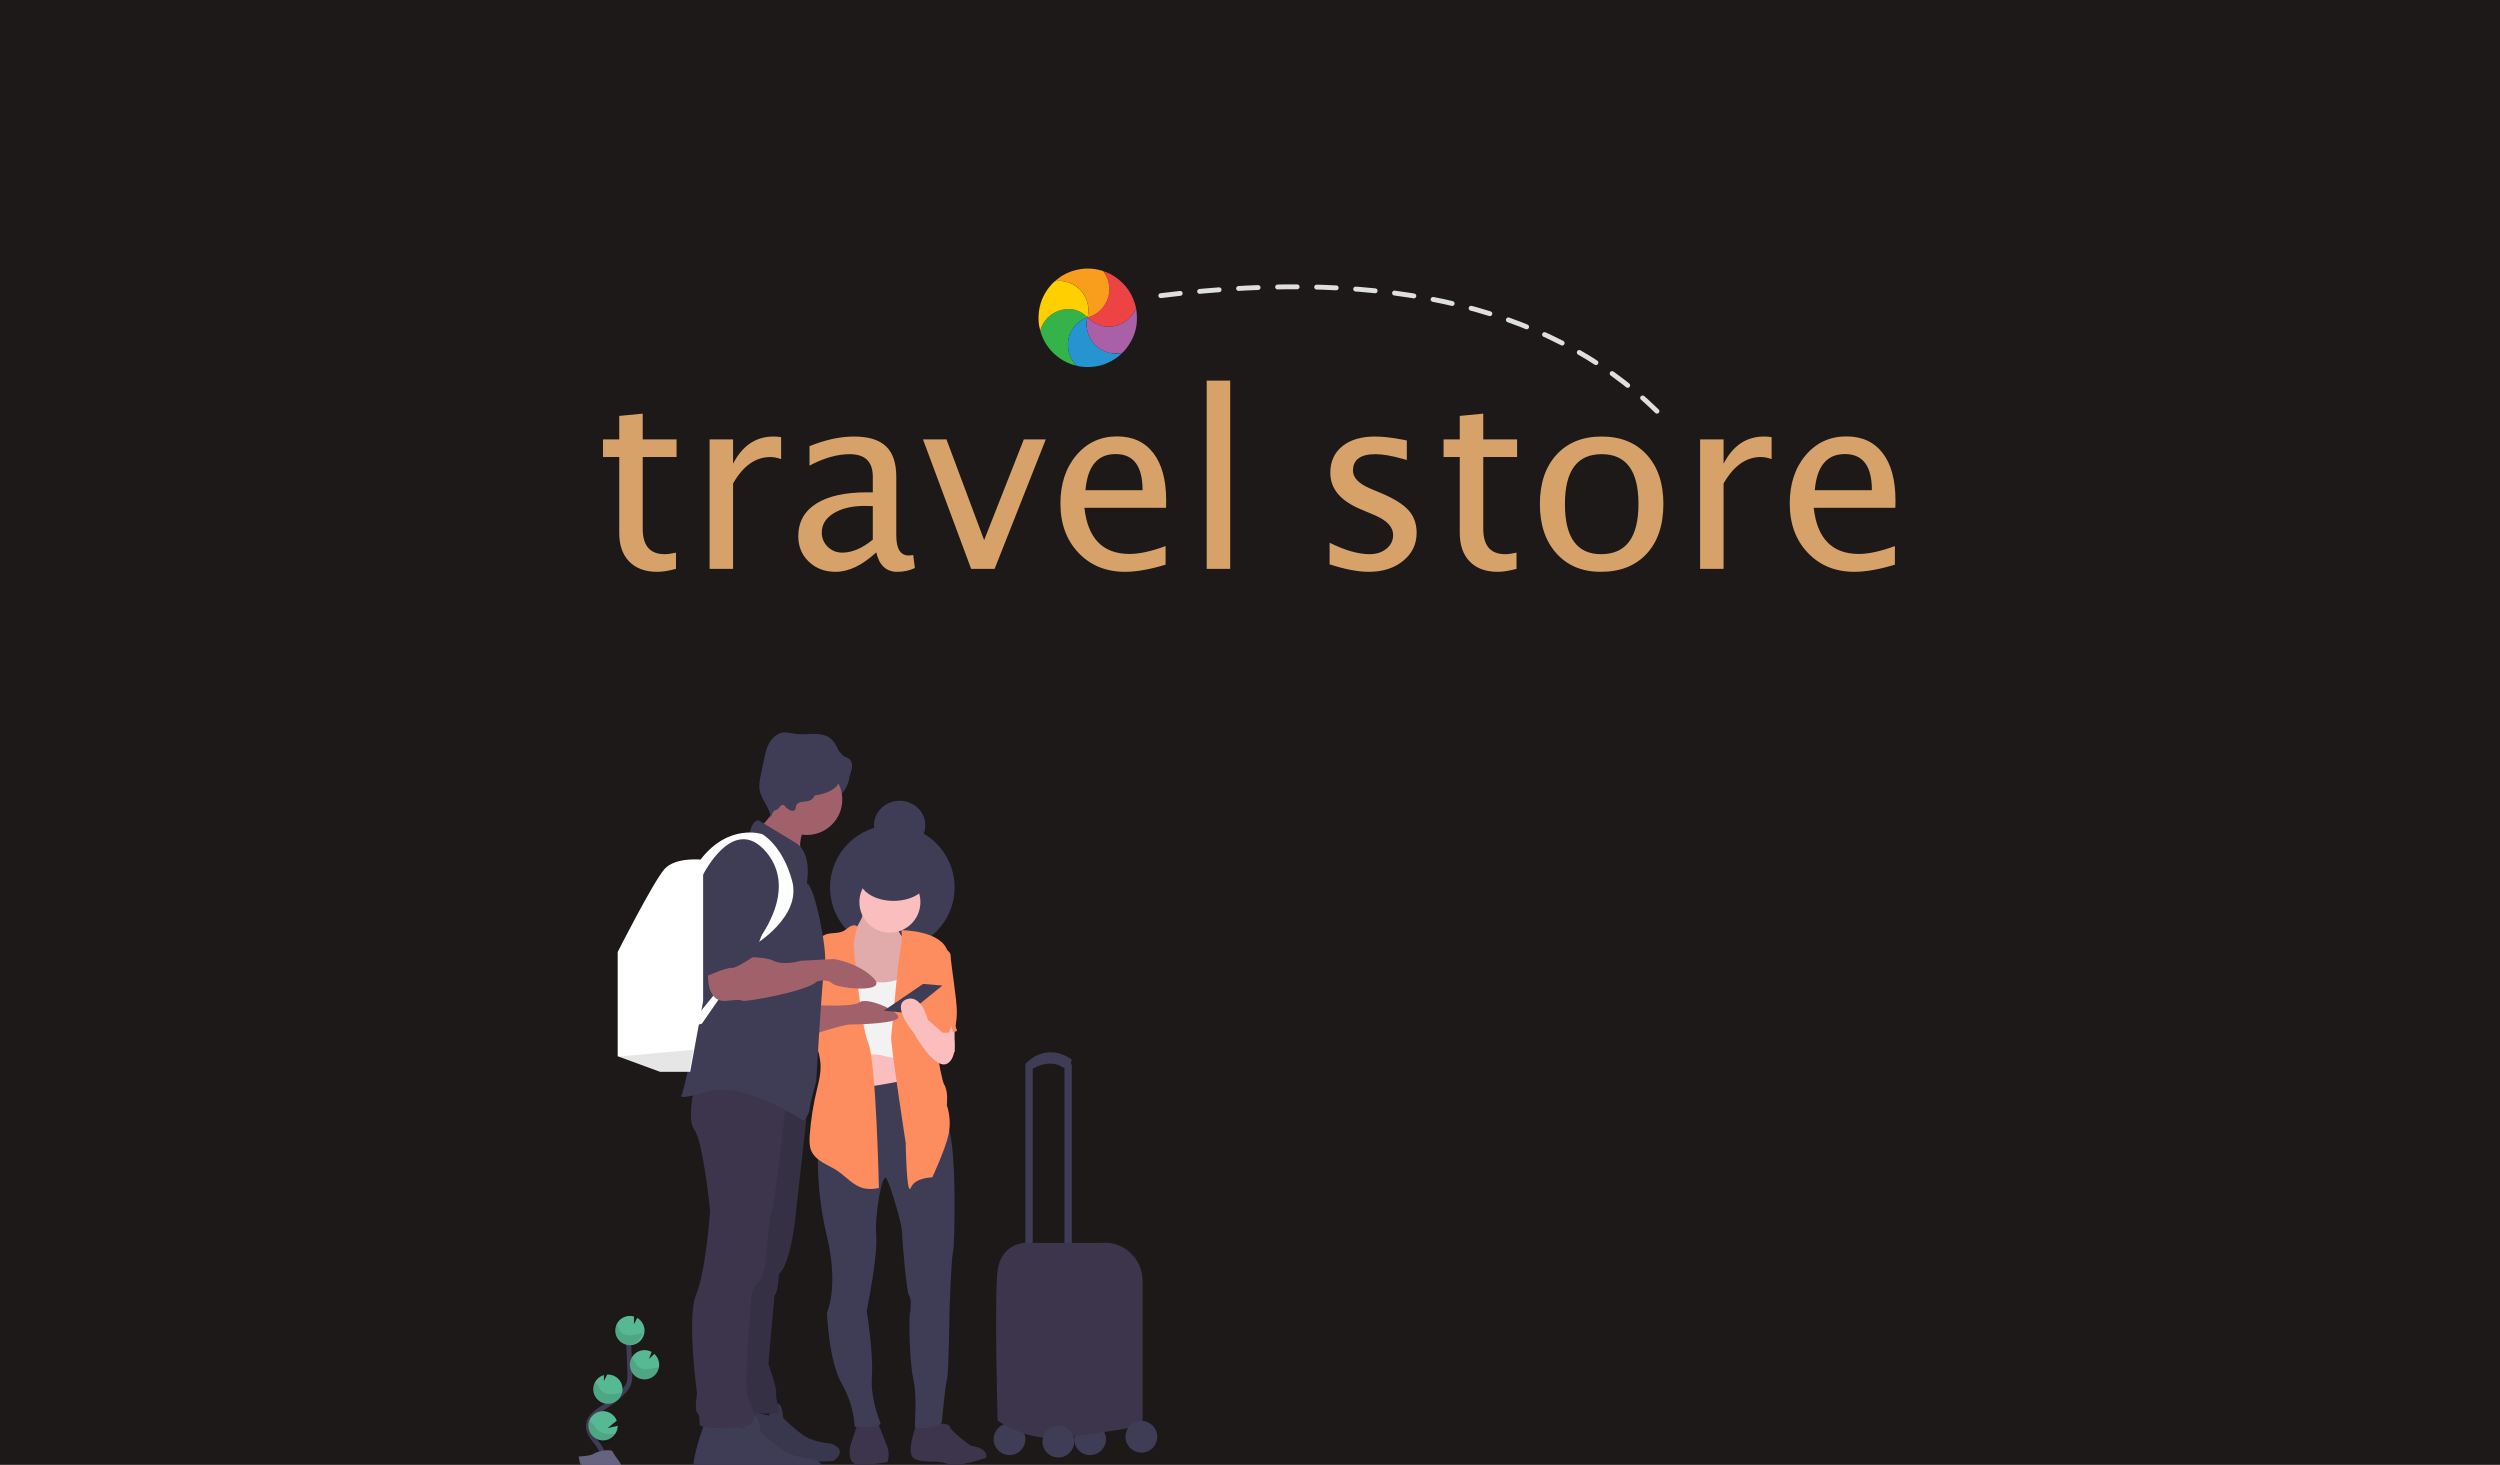
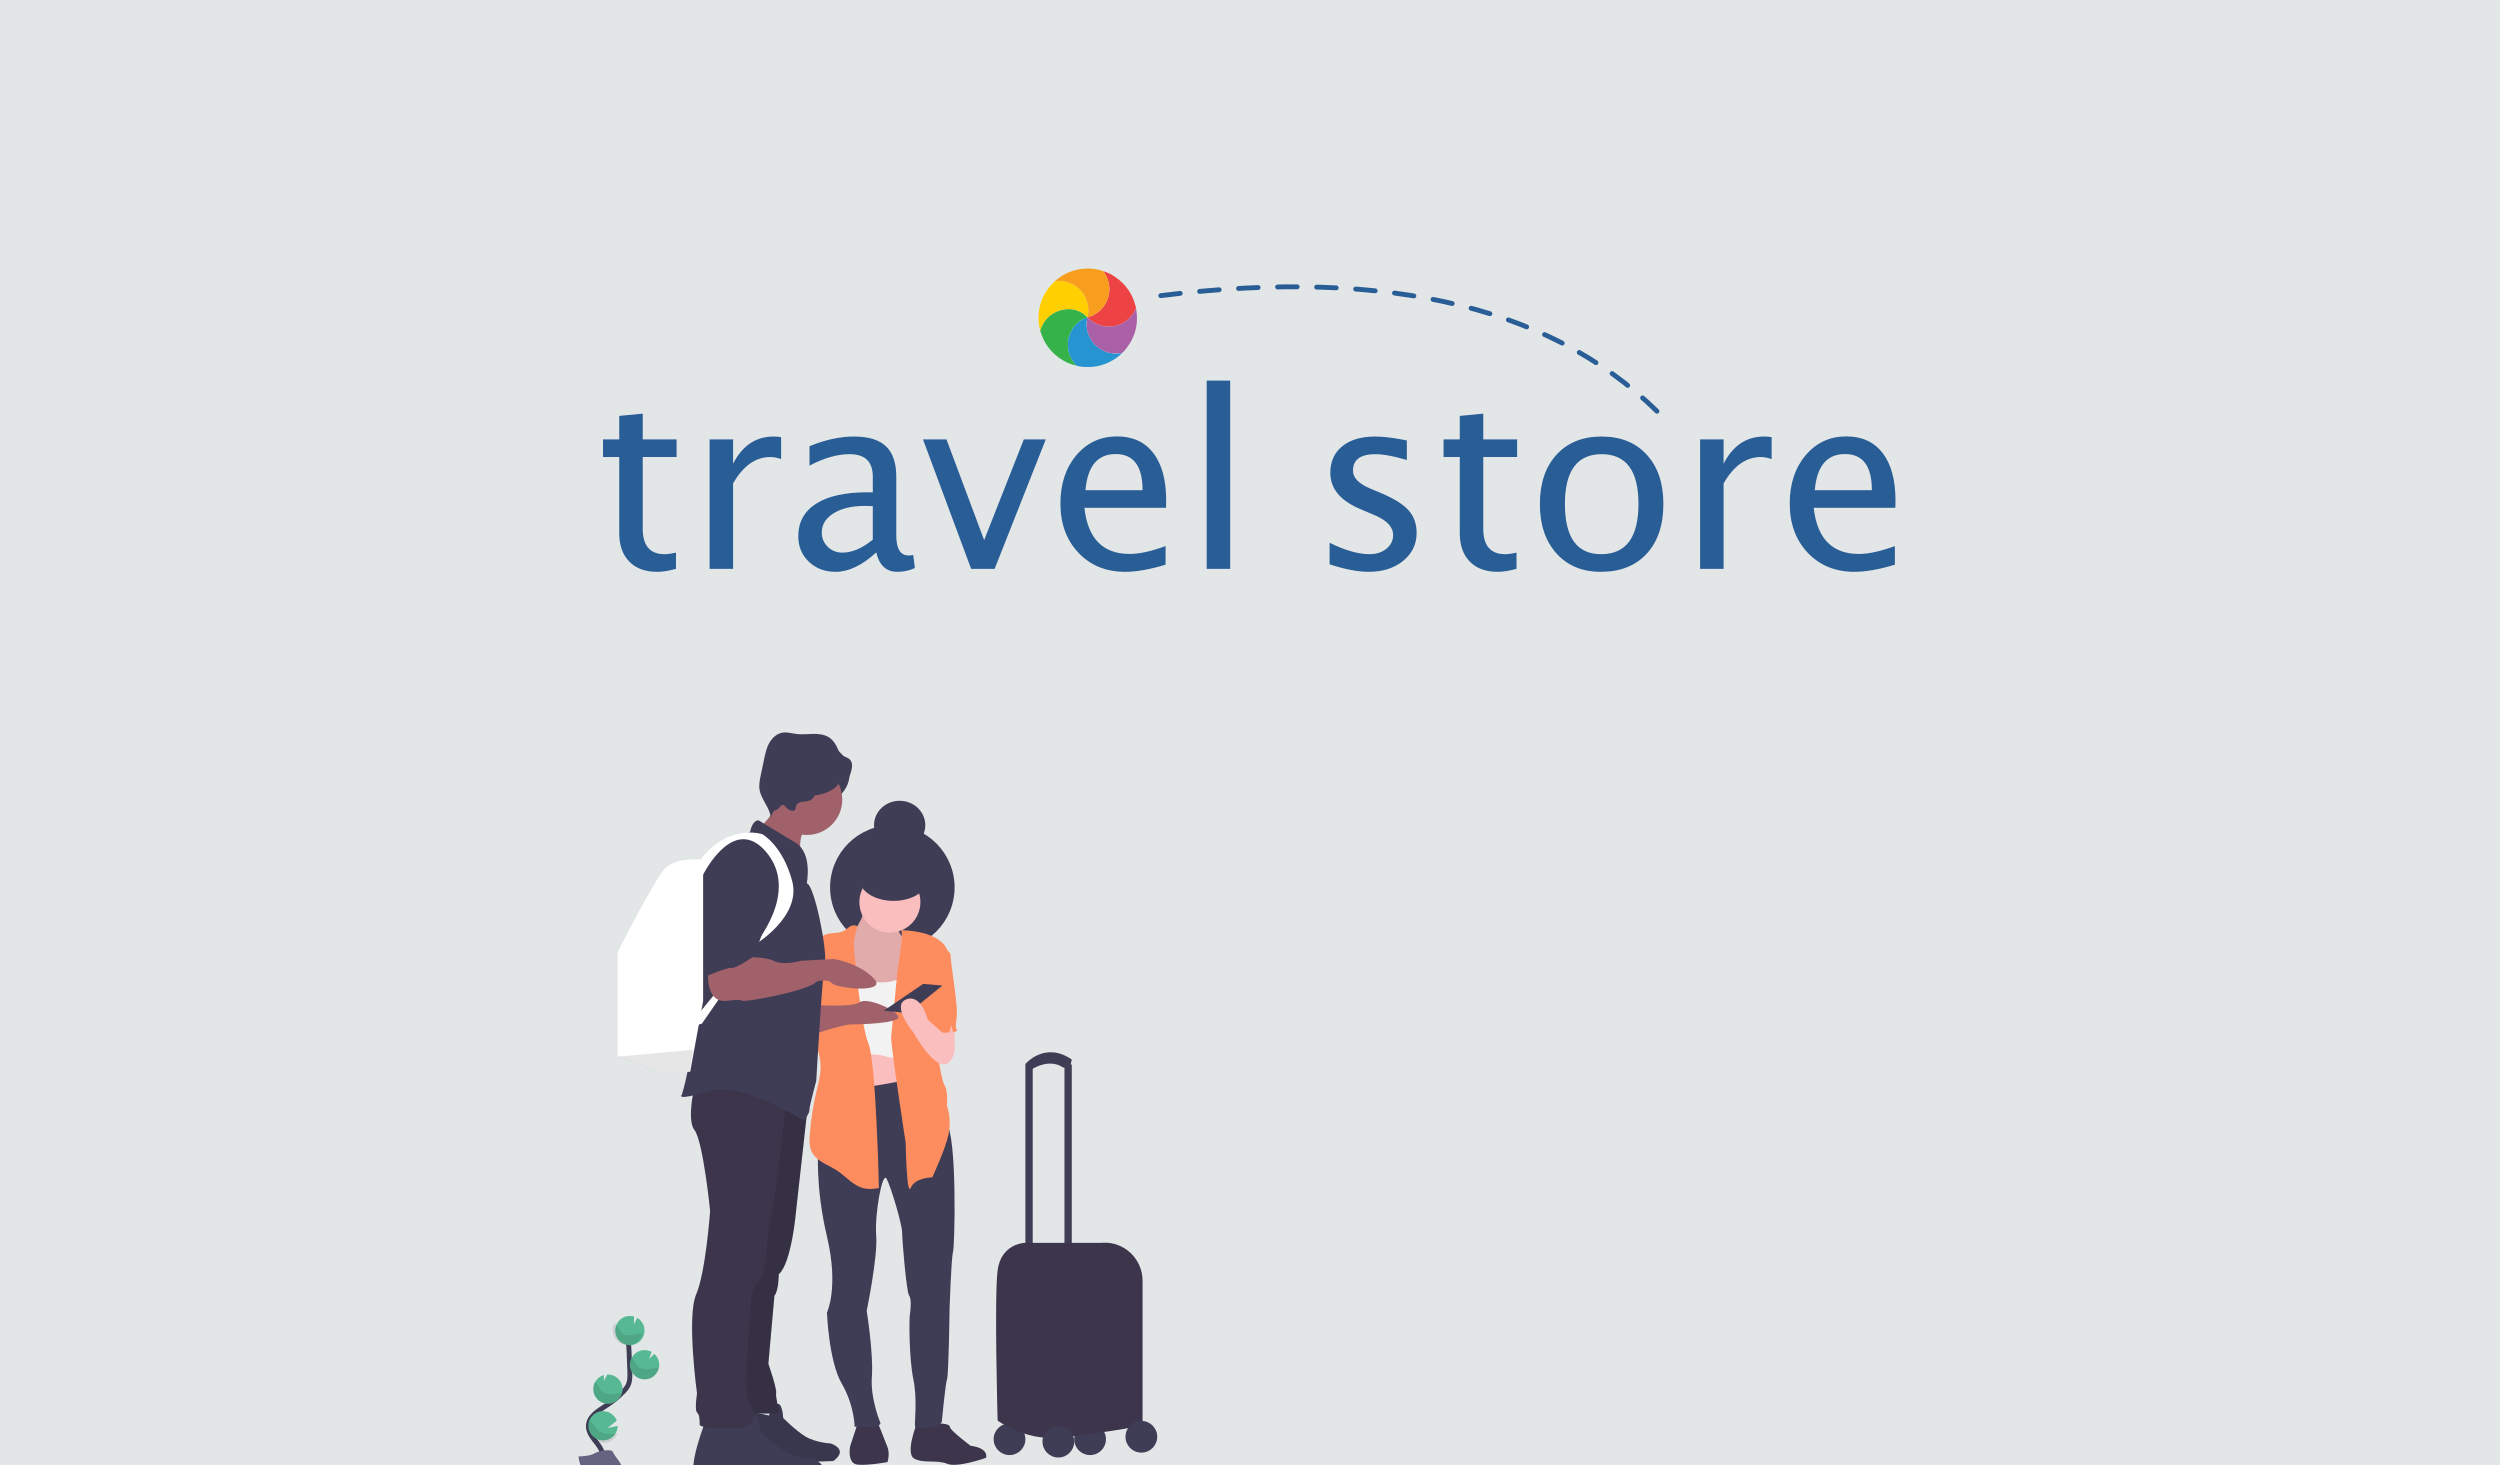
<svg xmlns="http://www.w3.org/2000/svg" xmlns:xlink="http://www.w3.org/1999/xlink" width="1024px" height="600px" viewBox="0 0 1024 600" version="1.1">
  <defs>
    <polygon id="path-1" points="190.415 20.09 212.607 20.09 212.607 40.343 190.415 40.343" />
    <polygon id="path-3" points="198.061 16.335 218.705 16.335 218.705 34.826 198.061 34.826" />
  </defs>
  <g id="travel-store-hero" stroke="none" stroke-width="1" fill="none" fill-rule="evenodd">
-     <rect fill="#1C1918" x="0" y="0" width="1024" height="600" />
+     <rect fill="#E2E6E7" x="0" y="0" width="1024" height="600" />
    <g id="undraw_travelers_qlt1" transform="translate(237, 300)">
      <ellipse id="Oval" fill="#3F3D56" fill-rule="nonzero" cx="93.5" cy="17" rx="17.5" ry="14" />
      <circle id="Oval" fill="#3F3D56" fill-rule="nonzero" cx="128.5" cy="63.5" r="25.5" />
      <circle id="Oval" fill="#3F3D56" fill-rule="nonzero" cx="209.5" cy="289.5" r="6.5" />
      <circle id="Oval" fill="#3F3D56" fill-rule="nonzero" cx="176.5" cy="289.5" r="6.5" />
      <rect id="Rectangle" fill="#3F3D56" fill-rule="nonzero" x="183" y="136" width="3" height="78" />
      <rect id="Rectangle" fill="#3F3D56" fill-rule="nonzero" x="199" y="136" width="3" height="78" />
      <path d="M183.718,138 L183,135.814 C183,135.814 190.887,126.338 202,133.976 L201.282,137.26 L198.413,137.26 C198.413,137.26 193.756,133.287 185.869,137.825 L183.718,138 Z" id="Path" fill="#3F3D56" fill-rule="nonzero" />
      <rect id="Rectangle" fill="#FBBEBE" fill-rule="nonzero" x="111" y="125" width="25" height="32" />
      <rect id="Rectangle" fill="#FBBEBE" fill-rule="nonzero" x="146" y="115" width="8" height="16" />
      <path d="M114.411,282.719 L111.207,292.409 C111.207,292.409 109.781,299.586 114.411,299.943 C119.041,300.3 126.525,298.867 126.525,298.867 C126.525,298.867 127.593,295.638 126.525,292.767 C125.458,289.895 122.254,282 122.254,282 L114.411,282.719 Z" id="Path" fill="#3C354C" fill-rule="nonzero" />
      <path d="M138.556,283 C138.556,283 133.597,295.341 137.494,297.455 C141.391,299.57 146.708,297.806 150.958,299.57 C155.207,301.333 166.899,297.104 166.899,297.104 C166.899,297.104 168.318,293.226 160.524,292.169 C160.524,292.169 152.042,285.821 152.042,284.413 C152.042,283.004 147.083,283 147.083,283 L138.556,283 Z" id="Path" fill="#3C354C" fill-rule="nonzero" />
      <path d="M137.807,141.691 C137.807,141.691 108.798,147.708 105.263,145.937 C101.728,144.167 98.188,170.021 98.188,170.021 C98.188,170.021 96.77,185.595 101.723,206.477 C106.676,227.358 101.723,237.625 101.723,237.625 C101.723,237.625 102.432,257.445 107.742,266.65 C113.051,275.856 113.047,284.347 113.047,284.347 C113.047,284.347 123.3,285.409 123.661,282.929 C123.661,282.929 119.413,273.019 120.122,263.818 C120.83,254.617 118,236.916 118,236.916 C118,236.916 122.6,214.616 121.891,206.142 C121.183,197.668 124.37,179.596 126.136,182.781 C127.901,185.965 132.506,201.539 132.506,204.728 C132.506,207.917 134.289,229.147 135.337,230.565 C136.385,231.983 136.041,236.229 135.689,238.352 C135.337,240.475 135.337,256.401 137.102,264.897 C138.868,273.394 137.459,282.947 137.811,284.365 C138.163,285.783 148.426,284.718 148.778,282.238 C148.778,282.238 150.196,267.02 150.905,264.897 C151.613,262.775 151.948,235.836 151.948,235.836 C151.948,235.836 152.652,214.955 153.361,212.832 C154.07,210.709 155.144,165.048 150.53,159.759 C145.916,154.469 147.699,141 147.699,141 L137.807,141.691 Z" id="Path" fill="#3F3D56" fill-rule="nonzero" />
      <path d="M113.249,81.037 C111.934,83.51 110.611,86.006 109.788,88.689 C108.966,91.372 108.68,94.278 109.453,96.974 C110.006,98.658 110.776,100.264 111.742,101.751 C112.51,103.172 113.485,104.472 114.634,105.608 C117.317,108.054 121.215,108.546 124.836,108.929 C125.457,109.033 126.092,109.022 126.709,108.898 C127.204,108.755 127.662,108.505 128.05,108.166 C129.637,106.827 130.357,104.782 130.938,102.809 C132.321,98.116 133.311,93.317 133.898,88.461 C134.034,87.693 134.034,86.907 133.898,86.139 C133.585,84.8 132.512,83.76 131.734,82.608 C130.802,81.232 130.27,79.625 130.196,77.965 C130.165,77.157 130.196,76.265 129.687,75.649 C129.347,75.313 128.936,75.06 128.484,74.907 C126.369,74.015 124.259,73.122 122.14,72.265 C120.862,71.738 118.564,70.336 117.223,71.372 C116.074,72.265 116.628,74.336 116.136,75.577 C115.381,77.461 114.196,79.251 113.249,81.037 Z" id="Path" fill="#FBBEBE" fill-rule="nonzero" />
      <path d="M113.249,81.037 C111.934,83.51 110.611,86.006 109.788,88.689 C108.966,91.372 108.68,94.278 109.453,96.974 C110.006,98.658 110.776,100.264 111.742,101.751 C112.51,103.172 113.485,104.472 114.634,105.608 C117.317,108.054 121.215,108.546 124.836,108.929 C125.457,109.033 126.092,109.022 126.709,108.898 C127.204,108.755 127.662,108.505 128.05,108.166 C129.637,106.827 130.357,104.782 130.938,102.809 C132.321,98.116 133.311,93.317 133.898,88.461 C134.034,87.693 134.034,86.907 133.898,86.139 C133.585,84.8 132.512,83.76 131.734,82.608 C130.802,81.232 130.27,79.625 130.196,77.965 C130.165,77.157 130.196,76.265 129.687,75.649 C129.347,75.313 128.936,75.06 128.484,74.907 C126.369,74.015 124.259,73.122 122.14,72.265 C120.862,71.738 118.564,70.336 117.223,71.372 C116.074,72.265 116.628,74.336 116.136,75.577 C115.381,77.461 114.196,79.251 113.249,81.037 Z" id="Path" fill="#000000" fill-rule="nonzero" opacity="0.1" />
      <circle id="Oval" fill="#FBBEBE" fill-rule="nonzero" cx="127.5" cy="69.5" r="12.5" />
      <path d="M132.241,100.75 C129.866,101.584 127.413,102.304 124.889,102.393 C122.998,102.411 121.111,102.214 119.267,101.805 C115.456,101.064 111.713,100.02 108.076,98.683 C107.3,100.18 107.092,101.889 107.024,103.568 C106.83,108.642 107.864,113.677 108.261,118.743 C108.763,125.183 108.261,131.764 109.955,138 C110.053,136.94 110.474,135.934 111.165,135.111 C111.741,134.505 112.429,134.01 113.193,133.654 C116.611,131.926 120.546,131.447 124.293,132.302 C126.465,132.806 128.773,133.747 130.832,132.903 C132.06,132.395 132.95,131.326 133.632,130.205 C134.79,128.18 135.616,125.991 136.08,123.716 C137.434,117.869 137.615,111.822 137.778,105.824 C137.823,104.221 138.527,99.456 137.168,98.281 C136.215,97.464 135.935,98.63 135.249,99.239 C134.356,99.929 133.334,100.442 132.241,100.75 L132.241,100.75 Z" id="Path" fill="#F2F2F2" fill-rule="nonzero" />
      <path d="M114.097,79.403 C113.274,78.758 112.056,78.958 111.149,79.505 C110.241,80.052 109.508,80.807 108.587,81.305 C106.035,82.688 102.606,81.674 100.182,83.284 C97.905,84.8 97.514,87.92 97.336,90.65 C96.891,97.585 96.509,104.569 94.841,111.317 C94.397,113.095 93.863,114.918 94.032,116.749 C94.165,117.796 94.413,118.824 94.77,119.817 L96.958,126.649 C97.972,129.823 98.999,133.046 99.106,136.376 C99.213,139.706 98.43,142.871 97.652,146.049 C96.114,152.311 95.113,158.693 94.659,165.125 C94.521,167.254 94.463,169.477 95.326,171.429 C96.216,173.469 98.021,174.985 99.924,176.136 C101.828,177.288 103.896,178.177 105.759,179.399 C109.499,181.858 112.501,185.73 116.876,186.739 C118.882,187.183 120.981,187.006 123,186.614 C123,186.614 121.857,134.727 118.677,127.316 C115.498,119.905 112.678,87.805 112.678,86.747 C112.678,85.689 114.097,79.403 114.097,79.403 Z" id="Path" fill="#FD8D5F" fill-rule="nonzero" />
      <path d="M132.114,81 C132.114,81 148.72,81 151.178,89.791 C153.637,98.581 144.16,112.999 144.16,112.999 C144.16,112.999 148.021,141.479 149.772,144.293 C151.523,147.106 150.829,152.711 150.829,152.711 C152.101,156.569 152.341,160.694 151.528,164.674 C150.126,171.001 144.859,182.255 144.859,182.255 C144.859,182.255 137.84,182.255 136.085,186.473 C134.329,190.691 133.98,168.188 133.98,168.188 C133.98,168.188 127.665,127.048 128.014,124.589 C128.363,122.13 130.119,101.731 130.822,96.104 C131.525,90.477 133.055,83.109 132.114,81 Z" id="Path" fill="#FD8D5F" fill-rule="nonzero" />
      <path d="M144.017,86 C144.017,86 152.375,88.479 152.375,91.315 C152.375,94.151 154.934,109.389 154.934,114.351 C154.934,119.313 153.844,120.023 154.934,121.797 C156.023,123.57 143.312,122.86 143.312,122.86 L141,102.659 L144.017,86 Z" id="Path" fill="#FD8D5F" fill-rule="nonzero" />
      <path d="M96.408,111.627 C96.408,111.627 112.274,112.718 115.094,110.53 C117.915,108.343 129.898,113.443 130.955,116.355 C132.012,119.267 114.032,119.629 111.216,119.629 C108.4,119.629 95,124 95,124 L96.408,111.627 Z" id="Path" fill="#A0616A" fill-rule="nonzero" />
      <path d="M63.641,276.565 C63.641,276.565 56.276,295.536 60.102,297.795 C63.929,300.053 104.279,298.445 104.279,298.445 C104.279,298.445 110.999,294.199 103.319,291.254 C103.319,291.254 96.913,290.929 92.755,288.314 C88.596,285.698 83.787,280.798 83.787,280.798 C83.787,280.798 83.469,273.607 80.908,275.242 C79.358,276.284 78.312,277.946 78.028,279.817 L63.641,276.565 Z" id="Path" fill="#3F3D56" fill-rule="nonzero" />
      <path d="M63.641,276.565 C63.641,276.565 56.276,295.536 60.102,297.795 C63.929,300.053 104.279,298.445 104.279,298.445 C104.279,298.445 110.999,294.199 103.319,291.254 C103.319,291.254 96.913,290.929 92.755,288.314 C88.596,285.698 83.787,280.798 83.787,280.798 C83.787,280.798 83.469,273.607 80.908,275.242 C79.358,276.284 78.312,277.946 78.028,279.817 L63.641,276.565 Z" id="Path" fill="#000000" fill-rule="nonzero" opacity="0.1" />
      <path d="M52.112,281.688 C52.112,281.688 43.985,302.189 48.225,304.676 C52.464,307.162 96.994,305.384 96.994,305.384 C96.994,305.384 104.417,300.789 95.934,297.603 C95.934,297.603 88.867,297.251 84.272,294.421 C79.676,291.591 74.377,286.274 74.377,286.274 C74.377,286.274 74.025,278.492 71.198,280.262 C69.487,281.389 68.332,283.187 68.018,285.213 L52.112,281.688 Z" id="Path" fill="#3F3D56" fill-rule="nonzero" />
      <path d="M94,151.798 L89.052,196.208 C89.052,196.208 87.27,217.356 81.983,221.935 C81.983,221.935 81.983,228.632 80.202,230.745 L77.725,258.591 C77.725,258.591 81.262,268.805 80.91,270.581 C80.558,272.358 82.322,277.98 81.97,278.686 C81.618,279.392 65,278.686 65,278.686 L68.536,221.943 L79.493,143 L94,151.798 Z" id="Path" fill="#3C354C" fill-rule="nonzero" />
      <path d="M94,151.798 L89.052,196.208 C89.052,196.208 87.27,217.356 81.983,221.935 C81.983,221.935 81.983,228.632 80.202,230.745 L77.725,258.591 C77.725,258.591 81.262,268.805 80.91,270.581 C80.558,272.358 82.322,277.98 81.97,278.686 C81.618,279.392 65,278.686 65,278.686 L68.536,221.943 L79.493,143 L94,151.798 Z" id="Path" fill="#000000" fill-rule="nonzero" opacity="0.1" />
      <path d="M85,151.19 C85,151.19 81.062,187.531 79.271,195.294 C78.145,200.406 77.428,205.597 77.124,210.819 C77.124,210.819 76.768,222.112 73.543,225.286 C71.64,227.144 70.605,229.695 70.683,232.333 C70.683,232.333 67.457,267.968 69.248,272.205 C71.039,276.442 72.83,279.968 71.053,282.786 C69.275,285.605 49.572,285.609 49.572,283.493 C49.572,281.377 49.572,279.612 48.499,278.554 C47.425,277.496 48.499,270.791 48.499,270.791 C48.499,270.791 44.204,239.389 48.142,230.217 C52.08,221.045 53.871,195.983 53.871,195.983 C53.871,195.983 51.007,167.404 47.425,162.816 C43.843,158.228 48.142,142 48.142,142 L85,151.19 Z" id="Path" fill="#3C354C" fill-rule="nonzero" />
      <path d="M75,38.07 C75.418,38.997 76.421,39.513 77.333,40.003 C82.621,42.835 87.047,46.942 91.405,51 C90.317,47.414 90.55,43.572 92.063,40.135 C92.581,38.966 93.266,37.704 92.894,36.482 C92.617,35.6 91.832,34.929 91.078,34.356 C89.299,33.019 87.439,31.786 85.508,30.664 C84.147,29.878 81.387,27.792 79.839,28.017 C79.757,30.05 79.716,31.868 78.799,33.752 C78.572,34.219 75.159,38.423 75,38.07 Z" id="Path" fill="#A0616A" fill-rule="nonzero" />
      <circle id="Oval" fill="#A0616A" fill-rule="nonzero" cx="93.5" cy="27.5" r="14.5" />
      <path d="M93.457,61.803 C93.457,61.803 95.924,49.432 88.869,45.192 C81.815,40.953 73.703,36.005 73.703,36.005 C73.703,36.005 71.231,35.649 70.173,40.953 C70.173,40.953 50.068,44.84 47.947,63.923 C45.827,83.005 49.361,110.927 49.361,110.927 C49.361,110.927 46.187,135.313 42.306,148.388 C42.306,148.388 39.128,151.216 53.242,146.976 C67.355,142.737 92.043,159 92.043,159 C92.043,159 94.515,156.524 94.515,154.756 C94.515,152.988 97.337,142.732 97.337,142.732 C97.337,142.732 99.804,99.264 100.862,94.316 C101.92,89.369 96.631,62.511 93.457,61.803 Z" id="Path" fill="#3F3D56" fill-rule="nonzero" />
      <path d="M72.076,87 C72.076,87 91.345,75.579 87.49,60.947 C83.636,46.315 75.229,41.679 75.229,41.679 C75.229,41.679 61.564,37.038 50,52.021 L50.702,58.802 C50.702,58.802 63.317,32.753 76.982,49.166 C90.647,65.578 72.076,87 72.076,87 Z" id="Path" fill="#FFFFFF" fill-rule="nonzero" />
      <path d="M51,52.17 L51,110.052 L47.385,129.797 L45.696,139 L33.331,139 L16,132.644 L16,89.943 C16,89.943 30.5,61.347 35.1,56.053 C39.7,50.76 51,52.17 51,52.17 Z" id="Path" fill="#FFFFFF" fill-rule="nonzero" />
      <polygon id="Path" fill="#000000" fill-rule="nonzero" opacity="0.1" points="47 130 45.336 139 33.111 139 16 132.788" />
      <polygon id="Path" fill="#FFFFFF" fill-rule="nonzero" points="47 117.893 77 81 50.486 119.3 47.695 120" />
      <path d="M89.812,29.055 C90.634,28.504 91.665,28.402 92.651,28.305 C93.637,28.209 94.667,28.076 95.453,27.477 C96.817,26.437 96.919,24.427 97.918,23.039 C99.362,21.025 102.245,20.782 104.736,20.879 C106.26,20.941 107.899,21.034 109.178,20.218 C110.457,19.403 111.088,17.794 111.532,16.309 C112.06,14.546 112.398,12.395 111.088,11.091 C110.199,10.183 108.76,10.002 107.757,9.205 C106.753,8.407 106.286,7.036 105.722,5.842 C105.078,4.383 104.06,3.117 102.769,2.171 C100.877,0.849 98.46,0.575 96.155,0.597 C93.85,0.619 91.536,0.924 89.248,0.641 C87.374,0.412 85.504,-0.205 83.639,0.069 C81.258,0.417 79.29,2.202 78.113,4.286 C76.936,6.371 76.439,8.751 75.95,11.087 L74.618,17.446 C74.209,19.421 73.796,21.443 74.111,23.431 C74.769,27.556 78.446,30.835 78.7,35 C79.191,32.663 80.833,30.727 83.07,29.848 C83.346,29.714 83.658,29.676 83.958,29.738 C84.323,29.857 84.536,30.218 84.767,30.522 C85.371,31.32 87.267,32.528 88.32,31.963 C89.324,31.457 88.604,29.87 89.812,29.055 Z" id="Path" fill="#3F3D56" fill-rule="nonzero" />
      <path d="M182.583,209.083 C182.583,209.083 173.039,209.433 171.627,220.334 C170.216,231.234 171.627,281.873 171.627,281.873 C171.627,281.873 182.583,289.96 196.014,288.905 C209.446,287.851 231,283.982 231,283.982 L231,224.605 C231,215.743 223.572,208.516 214.674,209.025 C214.465,209.025 214.229,209.052 214.037,209.074 L182.583,209.083 Z" id="Path" fill="#3C354C" fill-rule="nonzero" />
      <circle id="Oval" fill="#3F3D56" fill-rule="nonzero" cx="196.5" cy="290.5" r="6.5" />
      <circle id="Oval" fill="#3F3D56" fill-rule="nonzero" cx="230.5" cy="288.5" r="6.5" />
      <path d="M53.263,95.668 C53.263,95.668 50.785,111.331 61.039,109.909 C61.039,109.909 66.347,109.195 67.055,109.909 C67.764,110.622 93.931,105.992 97.469,102.075 C97.469,102.075 101.712,100.653 103.833,102.788 C105.954,104.924 127.175,107.06 120.816,100.648 C114.457,94.237 104.55,92.815 104.55,92.815 L91.11,93.524 C91.11,93.524 84.038,95.664 79.796,93.524 C75.553,91.383 63.517,92.124 63.517,92.124 L53.263,95.668 Z" id="Path" fill="#A0616A" fill-rule="nonzero" />
      <path d="M67.961,46 C67.961,46 52,47.779 52,70.707 L52,100 C52,100 60.868,96.117 62.642,96.468 C64.417,96.82 71.51,91.878 71.51,91.878 C71.51,91.878 79.667,72.824 78.956,67.532 C78.245,62.239 78.603,46.703 67.961,46 Z" id="Path" fill="#3F3D56" fill-rule="nonzero" />
      <polygon id="Path" fill="#3F3D56" fill-rule="nonzero" points="141.119 103 125 113.972 135.03 115 149 103.687" />
      <path d="M152.643,119.959 C152.643,119.959 156.48,131.967 151.25,135.49 C146.02,139.013 137.297,123.134 137.297,123.134 C137.297,123.134 127.879,111.842 134.159,109.369 C140.439,106.896 143.001,117.664 143.001,117.664 L151.237,124.9 L152.643,119.959 Z" id="Path" fill="#FBBEBE" fill-rule="nonzero" />
      <ellipse id="Oval" fill="#3F3D56" fill-rule="nonzero" cx="129" cy="60" rx="14" ry="9" />
      <ellipse id="Oval" fill="#3F3D56" fill-rule="nonzero" cx="131.5" cy="38" rx="10.5" ry="10" />
      <ellipse id="Oval" fill="#3F3D56" fill-rule="nonzero" cx="93.5" cy="19" rx="13.5" ry="7" />
      <ellipse id="Oval" fill="#3F3D56" fill-rule="nonzero" cx="80" cy="20" rx="5" ry="12" />
      <path d="M9.558,299 C10.861,296.547 9.385,293.543 7.7,291.353 C6.015,289.163 3.957,286.902 4.001,284.102 C4.066,280.096 8.212,277.733 11.525,275.61 C13.984,274.034 16.252,272.165 18.282,270.042 C19.133,269.226 19.836,268.261 20.357,267.193 C21.043,265.626 21.026,263.846 20.982,262.128 C20.838,256.412 20.561,250.703 20.153,245" id="Path" stroke="#3F3D56" stroke-width="2" />
      <path d="M26.994,244.729 C26.901,242.682 25.77,240.823 23.994,239.801 L22.648,242.466 L22.691,239.244 C20.188,238.508 17.497,239.475 16.033,241.634 C14.57,243.793 14.669,246.65 16.279,248.703 C17.889,250.755 20.641,251.532 23.086,250.625 C25.532,249.718 27.112,247.335 26.994,244.729 Z" id="Path" fill="#57B894" fill-rule="nonzero" />
      <path d="M15.331,286.751 C14.031,289.271 11.144,290.536 8.41,289.785 C5.675,289.033 3.841,286.47 4.011,283.639 C4.181,280.809 6.31,278.484 9.115,278.066 C11.92,277.648 14.634,279.25 15.623,281.908 L11.865,284.964 L16,284.004 C16.001,284.96 15.772,285.902 15.331,286.751 L15.331,286.751 Z" id="Path" fill="#57B894" fill-rule="nonzero" />
      <path d="M12.291,274.993 C10.697,275.071 9.138,274.511 7.959,273.439 C6.78,272.366 6.077,270.869 6.008,269.278 C5.96,268.339 6.138,267.403 6.526,266.546 C7.254,264.923 8.666,263.706 10.381,263.221 L10.351,265.696 L11.709,263.007 L11.709,263.007 C13.302,262.929 14.861,263.489 16.041,264.561 C17.22,265.634 17.922,267.131 17.992,268.722 C18.028,269.414 17.941,270.107 17.735,270.77 C16.994,273.182 14.817,274.871 12.291,274.993 L12.291,274.993 Z" id="Path" fill="#57B894" fill-rule="nonzero" />
      <path d="M27.231,264.996 C24.696,265.089 22.375,263.583 21.431,261.232 C20.488,258.881 21.125,256.191 23.023,254.511 C24.921,252.83 27.672,252.521 29.897,253.737 L28.833,256.652 L31.022,254.552 C32.832,256.187 33.472,258.753 32.64,261.045 C31.809,263.336 29.671,264.898 27.231,264.996 L27.231,264.996 Z" id="Path" fill="#57B894" fill-rule="nonzero" />
      <path d="M25.309,246.226 C23.906,246.387 22.533,246.84 21.121,246.929 C19.709,247.019 18.158,246.669 17.267,245.536 C16.785,244.926 16.542,244.155 16.138,243.492 C15.753,242.873 15.226,242.361 14.604,242 C13.592,244.165 13.867,246.736 15.314,248.621 C16.761,250.505 19.124,251.371 21.399,250.851 C23.674,250.331 25.461,248.515 26,246.177 C25.77,246.185 25.539,246.203 25.309,246.226 Z" id="Path" fill="#000000" fill-rule="nonzero" opacity="0.1" />
      <path d="M27.367,264.994 C25.236,265.09 23.211,264.026 22.027,262.187 C20.842,260.349 20.671,258.003 21.574,256 C22.06,256.337 22.477,256.769 22.802,257.273 C23.236,257.952 23.496,258.734 24.008,259.359 C24.954,260.515 26.577,260.893 28.044,260.821 C29.511,260.749 30.934,260.322 32.384,260.182 C32.588,260.182 32.796,260.146 33,260.142 C32.38,262.882 30.08,264.863 27.367,264.994 Z" id="Path" fill="#000000" fill-rule="nonzero" opacity="0.1" />
      <path d="M12.424,274.992 C10.796,275.075 9.205,274.48 8,273.338 C6.796,272.196 6.079,270.602 6.008,268.908 C5.959,267.909 6.141,266.912 6.537,266 C7.047,266.345 7.492,266.784 7.849,267.297 C8.326,267.998 8.623,268.803 9.161,269.45 C10.198,270.651 11.938,271.074 13.508,271.033 C15.078,270.992 16.491,270.61 18,270.492 C17.243,273.068 15.01,274.87 12.424,274.992 L12.424,274.992 Z" id="Path" fill="#000000" fill-rule="nonzero" opacity="0.1" />
      <path d="M16,287.221 C15.084,289.304 13.147,290.732 10.917,290.966 C8.688,291.2 6.505,290.205 5.191,288.356 C3.877,286.506 3.632,284.084 4.548,282 C5.064,282.346 5.529,282.767 5.926,283.249 C6.522,283.993 6.916,284.832 7.605,285.529 C8.89,286.815 10.963,287.353 12.812,287.394 C13.877,287.399 14.942,287.341 16,287.221 Z" id="Path" fill="#000000" fill-rule="nonzero" opacity="0.1" />
      <path d="M0,296.575 C0,296.575 4.837,296.429 6.296,295.406 C7.754,294.382 13.718,293.161 14.097,294.804 C14.477,296.446 21.362,302.974 15.905,302.999 C10.448,303.025 3.218,302.161 1.764,301.279 C0.31,300.398 0,296.575 0,296.575 Z" id="Path" fill="#656380" fill-rule="nonzero" />
      <path d="M16.019,302.369 C10.551,302.416 3.317,301.459 1.862,300.503 C0.752,299.784 0.31,297.194 0.162,296 L0,296 C0,296 0.306,300.167 1.748,301.133 C3.191,302.098 10.438,303.036 15.905,302.999 C17.483,302.999 18.025,302.388 17.999,301.496 C17.794,302.024 17.195,302.36 16.019,302.369 Z" id="Path" fill="#000000" fill-rule="nonzero" opacity="0.2" />
    </g>
    <g id="Group" transform="translate(247, 110)">
-       <path d="M22.168,124.221 C17.285,124.221 13.477,122.821 10.742,120.021 C8.008,117.222 6.641,113.332 6.641,108.352 L6.641,77.199 L-5.68434189e-14,77.199 L-5.68434189e-14,69.973 L6.641,69.973 L6.641,60.354 L16.26,59.426 L16.26,69.973 L30.127,69.973 L30.127,77.199 L16.26,77.199 L16.26,106.594 C16.26,113.527 19.255,116.994 25.244,116.994 C26.514,116.994 28.06,116.783 29.883,116.359 L29.883,123 C26.921,123.814 24.349,124.221 22.168,124.221 Z M43.652,123 L43.652,69.973 L53.271,69.973 L53.271,79.934 C57.08,72.512 62.614,68.801 69.873,68.801 C70.85,68.801 71.875,68.882 72.949,69.045 L72.949,78.029 C71.289,77.476 69.824,77.199 68.555,77.199 C62.467,77.199 57.373,80.812 53.271,88.039 L53.271,123 L43.652,123 Z M111.914,116.262 C106.152,121.568 100.602,124.221 95.264,124.221 C90.869,124.221 87.223,122.845 84.326,120.095 C81.429,117.344 79.98,113.869 79.98,109.67 C79.98,103.876 82.414,99.424 87.28,96.315 C92.147,93.207 99.121,91.652 108.203,91.652 L110.498,91.652 L110.498,85.256 C110.498,79.103 107.341,76.027 101.025,76.027 C95.947,76.027 90.462,77.59 84.57,80.715 L84.57,72.756 C91.048,70.119 97.119,68.801 102.783,68.801 C108.708,68.801 113.078,70.135 115.894,72.805 C118.709,75.474 120.117,79.624 120.117,85.256 L120.117,109.279 C120.117,114.781 121.81,117.531 125.195,117.531 C125.618,117.531 126.237,117.466 127.051,117.336 L127.734,122.658 C125.553,123.7 123.145,124.221 120.508,124.221 C116.016,124.221 113.151,121.568 111.914,116.262 Z M110.498,111.037 L110.498,97.316 L107.275,97.219 C102.002,97.219 97.738,98.22 94.482,100.222 C91.227,102.224 89.6,104.852 89.6,108.107 C89.6,110.419 90.413,112.372 92.041,113.967 C93.669,115.562 95.654,116.359 97.998,116.359 C102.002,116.359 106.169,114.585 110.498,111.037 Z M150.781,123 L131.055,69.973 L140.674,69.973 L156.104,111.232 L172.363,69.973 L181.348,69.973 L160.4,123 L150.781,123 Z M230.42,121.291 C223.975,123.244 218.457,124.221 213.867,124.221 C206.055,124.221 199.683,121.625 194.751,116.433 C189.819,111.241 187.354,104.51 187.354,96.242 C187.354,88.202 189.526,81.61 193.872,76.467 C198.218,71.324 203.776,68.752 210.547,68.752 C216.96,68.752 221.916,71.031 225.415,75.588 C228.914,80.145 230.664,86.623 230.664,95.021 L230.615,98 L197.168,98 C198.568,110.598 204.736,116.896 215.674,116.896 C219.678,116.896 224.593,115.822 230.42,113.674 L230.42,121.291 Z M197.607,90.773 L220.996,90.773 C220.996,80.91 217.318,75.979 209.961,75.979 C202.572,75.979 198.454,80.91 197.607,90.773 Z M247.266,123 L247.266,45.9 L256.885,45.9 L256.885,123 L247.266,123 Z M313.619,124.221 C309.224,124.221 303.886,123.195 297.603,121.145 L297.603,112.307 C303.886,115.432 309.355,116.994 314.01,116.994 C316.777,116.994 319.071,116.245 320.894,114.748 C322.717,113.251 323.629,111.379 323.629,109.133 C323.629,105.923 321.194,103.257 316.323,101.133 L310.348,98.586 C302.047,95.135 297.896,90.171 297.896,83.693 C297.896,79.071 299.532,75.433 302.804,72.78 C306.075,70.127 310.559,68.801 316.256,68.801 C319.218,68.801 322.88,69.208 327.242,70.021 L329.244,70.412 L329.244,78.42 L328.11,78.09 C323.269,76.715 319.383,76.027 316.451,76.027 C310.266,76.027 307.174,78.273 307.174,82.766 C307.174,85.663 309.517,88.104 314.205,90.09 L318.844,92.043 C324.085,94.257 327.795,96.592 329.976,99.05 C332.157,101.507 333.248,104.576 333.248,108.254 C333.248,112.909 331.409,116.734 327.73,119.729 C324.052,122.723 319.348,124.221 313.619,124.221 Z M366.451,124.221 C361.568,124.221 357.76,122.821 355.025,120.021 C352.291,117.222 350.924,113.332 350.924,108.352 L350.924,77.199 L344.283,77.199 L344.283,69.973 L350.924,69.973 L350.924,60.354 L360.543,59.426 L360.543,69.973 L374.41,69.973 L374.41,77.199 L360.543,77.199 L360.543,106.594 C360.543,113.527 363.538,116.994 369.527,116.994 C370.797,116.994 372.343,116.783 374.166,116.359 L374.166,123 C371.204,123.814 368.632,124.221 366.451,124.221 Z M408.687,124.221 C401.103,124.221 395.048,121.706 390.523,116.677 C385.999,111.647 383.736,104.917 383.736,96.486 C383.736,87.958 386.007,81.211 390.548,76.247 C395.089,71.283 401.249,68.801 409.029,68.801 C416.809,68.801 422.97,71.283 427.511,76.247 C432.052,81.211 434.322,87.925 434.322,96.389 C434.322,105.048 432.043,111.851 427.486,116.799 C422.929,121.747 416.663,124.221 408.687,124.221 Z M408.834,116.994 C419.023,116.994 424.117,110.126 424.117,96.389 C424.117,82.814 419.088,76.027 409.029,76.027 C399.003,76.027 393.99,82.847 393.99,96.486 C393.99,110.158 398.938,116.994 408.834,116.994 Z M509.273,68.752 C515.686,68.752 520.642,71.031 524.141,75.588 C527.641,80.145 529.39,86.623 529.39,95.021 L529.342,98 L495.894,98 C497.294,110.598 503.463,116.896 514.4,116.896 C518.404,116.896 523.319,115.822 529.146,113.674 L529.146,121.291 C522.701,123.244 517.183,124.221 512.594,124.221 C504.781,124.221 498.409,121.625 493.477,116.433 C488.546,111.241 486.08,104.51 486.08,96.242 C486.08,88.202 488.253,81.61 492.598,76.467 C496.944,71.324 502.502,68.752 509.273,68.752 Z M475.582,68.801 C476.558,68.801 477.584,68.882 478.658,69.045 L478.658,78.029 C476.998,77.476 475.533,77.199 474.264,77.199 C468.176,77.199 463.082,80.812 458.98,88.039 L458.98,123 L449.361,123 L449.361,69.973 L458.98,69.973 L458.98,79.934 C462.789,72.512 468.323,68.801 475.582,68.801 Z M508.687,75.979 C501.298,75.979 497.18,80.91 496.334,90.773 L496.334,90.773 L519.723,90.773 C519.723,80.91 516.044,75.979 508.687,75.979 Z" id="travelstore" fill="#D6A269" fill-rule="nonzero" />
+       <path d="M22.168,124.221 C17.285,124.221 13.477,122.821 10.742,120.021 C8.008,117.222 6.641,113.332 6.641,108.352 L6.641,77.199 L-5.68434189e-14,77.199 L-5.68434189e-14,69.973 L6.641,69.973 L6.641,60.354 L16.26,59.426 L16.26,69.973 L30.127,69.973 L30.127,77.199 L16.26,77.199 L16.26,106.594 C16.26,113.527 19.255,116.994 25.244,116.994 C26.514,116.994 28.06,116.783 29.883,116.359 L29.883,123 C26.921,123.814 24.349,124.221 22.168,124.221 Z M43.652,123 L43.652,69.973 L53.271,69.973 L53.271,79.934 C57.08,72.512 62.614,68.801 69.873,68.801 C70.85,68.801 71.875,68.882 72.949,69.045 L72.949,78.029 C71.289,77.476 69.824,77.199 68.555,77.199 C62.467,77.199 57.373,80.812 53.271,88.039 L53.271,123 L43.652,123 Z M111.914,116.262 C106.152,121.568 100.602,124.221 95.264,124.221 C90.869,124.221 87.223,122.845 84.326,120.095 C81.429,117.344 79.98,113.869 79.98,109.67 C79.98,103.876 82.414,99.424 87.28,96.315 C92.147,93.207 99.121,91.652 108.203,91.652 L110.498,91.652 L110.498,85.256 C110.498,79.103 107.341,76.027 101.025,76.027 C95.947,76.027 90.462,77.59 84.57,80.715 L84.57,72.756 C91.048,70.119 97.119,68.801 102.783,68.801 C108.708,68.801 113.078,70.135 115.894,72.805 C118.709,75.474 120.117,79.624 120.117,85.256 L120.117,109.279 C120.117,114.781 121.81,117.531 125.195,117.531 C125.618,117.531 126.237,117.466 127.051,117.336 L127.734,122.658 C125.553,123.7 123.145,124.221 120.508,124.221 C116.016,124.221 113.151,121.568 111.914,116.262 Z M110.498,111.037 L110.498,97.316 L107.275,97.219 C102.002,97.219 97.738,98.22 94.482,100.222 C91.227,102.224 89.6,104.852 89.6,108.107 C89.6,110.419 90.413,112.372 92.041,113.967 C93.669,115.562 95.654,116.359 97.998,116.359 C102.002,116.359 106.169,114.585 110.498,111.037 Z M150.781,123 L131.055,69.973 L140.674,69.973 L156.104,111.232 L172.363,69.973 L181.348,69.973 L160.4,123 L150.781,123 Z M230.42,121.291 C223.975,123.244 218.457,124.221 213.867,124.221 C206.055,124.221 199.683,121.625 194.751,116.433 C189.819,111.241 187.354,104.51 187.354,96.242 C187.354,88.202 189.526,81.61 193.872,76.467 C198.218,71.324 203.776,68.752 210.547,68.752 C216.96,68.752 221.916,71.031 225.415,75.588 C228.914,80.145 230.664,86.623 230.664,95.021 L230.615,98 L197.168,98 C198.568,110.598 204.736,116.896 215.674,116.896 C219.678,116.896 224.593,115.822 230.42,113.674 L230.42,121.291 Z M197.607,90.773 L220.996,90.773 C220.996,80.91 217.318,75.979 209.961,75.979 C202.572,75.979 198.454,80.91 197.607,90.773 Z M247.266,123 L247.266,45.9 L256.885,45.9 L256.885,123 L247.266,123 Z M313.619,124.221 C309.224,124.221 303.886,123.195 297.603,121.145 L297.603,112.307 C303.886,115.432 309.355,116.994 314.01,116.994 C316.777,116.994 319.071,116.245 320.894,114.748 C322.717,113.251 323.629,111.379 323.629,109.133 C323.629,105.923 321.194,103.257 316.323,101.133 L310.348,98.586 C302.047,95.135 297.896,90.171 297.896,83.693 C297.896,79.071 299.532,75.433 302.804,72.78 C306.075,70.127 310.559,68.801 316.256,68.801 C319.218,68.801 322.88,69.208 327.242,70.021 L329.244,70.412 L329.244,78.42 L328.11,78.09 C323.269,76.715 319.383,76.027 316.451,76.027 C310.266,76.027 307.174,78.273 307.174,82.766 C307.174,85.663 309.517,88.104 314.205,90.09 L318.844,92.043 C324.085,94.257 327.795,96.592 329.976,99.05 C332.157,101.507 333.248,104.576 333.248,108.254 C333.248,112.909 331.409,116.734 327.73,119.729 C324.052,122.723 319.348,124.221 313.619,124.221 Z M366.451,124.221 C361.568,124.221 357.76,122.821 355.025,120.021 C352.291,117.222 350.924,113.332 350.924,108.352 L350.924,77.199 L344.283,77.199 L344.283,69.973 L350.924,69.973 L350.924,60.354 L360.543,59.426 L360.543,69.973 L374.41,69.973 L374.41,77.199 L360.543,77.199 L360.543,106.594 C360.543,113.527 363.538,116.994 369.527,116.994 C370.797,116.994 372.343,116.783 374.166,116.359 L374.166,123 C371.204,123.814 368.632,124.221 366.451,124.221 Z M408.687,124.221 C401.103,124.221 395.048,121.706 390.523,116.677 C385.999,111.647 383.736,104.917 383.736,96.486 C383.736,87.958 386.007,81.211 390.548,76.247 C395.089,71.283 401.249,68.801 409.029,68.801 C416.809,68.801 422.97,71.283 427.511,76.247 C432.052,81.211 434.322,87.925 434.322,96.389 C434.322,105.048 432.043,111.851 427.486,116.799 C422.929,121.747 416.663,124.221 408.687,124.221 Z M408.834,116.994 C419.023,116.994 424.117,110.126 424.117,96.389 C424.117,82.814 419.088,76.027 409.029,76.027 C399.003,76.027 393.99,82.847 393.99,96.486 C393.99,110.158 398.938,116.994 408.834,116.994 Z M509.273,68.752 C515.686,68.752 520.642,71.031 524.141,75.588 C527.641,80.145 529.39,86.623 529.39,95.021 L529.342,98 L495.894,98 C497.294,110.598 503.463,116.896 514.4,116.896 C518.404,116.896 523.319,115.822 529.146,113.674 L529.146,121.291 C522.701,123.244 517.183,124.221 512.594,124.221 C504.781,124.221 498.409,121.625 493.477,116.433 C488.546,111.241 486.08,104.51 486.08,96.242 C486.08,88.202 488.253,81.61 492.598,76.467 C496.944,71.324 502.502,68.752 509.273,68.752 Z M475.582,68.801 C476.558,68.801 477.584,68.882 478.658,69.045 L478.658,78.029 C476.998,77.476 475.533,77.199 474.264,77.199 C468.176,77.199 463.082,80.812 458.98,88.039 L458.98,123 L449.361,123 L449.361,69.973 L458.98,69.973 L458.98,79.934 C462.789,72.512 468.323,68.801 475.582,68.801 Z M508.687,75.979 C501.298,75.979 497.18,80.91 496.334,90.773 L496.334,90.773 L519.723,90.773 C519.723,80.91 516.044,75.979 508.687,75.979 Z" id="travelstore" fill="#295D96" fill-rule="nonzero" />
      <path d="M193.997,39.792 C191.277,39.237 188.833,38.065 186.614,36.423 C182.932,33.699 180.456,30.125 179.164,25.732 C179.125,25.599 179.111,25.459 179.086,25.322 C179.887,22.72 181.313,20.556 183.53,18.937 C185.282,17.658 187.223,16.909 189.384,16.665 C191.604,16.414 193.685,16.783 195.658,17.821 C196.709,18.374 197.586,19.143 198.428,19.962 C198.429,19.987 198.433,20.013 198.441,20.037 C198.408,20.05 198.378,20.067 198.351,20.09 C197.647,20.234 196.991,20.485 196.37,20.86 C195.199,21.569 194.14,22.406 193.271,23.466 C190.917,26.335 189.984,29.596 190.601,33.277 C191.027,35.818 192.229,37.952 193.997,39.792" id="Fill-1" fill="#35B34A" />
      <path d="M198.441,20.037 C198.433,20.013 198.429,19.987 198.428,19.961 L198.461,19.945 C198.709,19.973 198.933,19.873 199.157,19.797 C201.525,18.994 203.487,17.6 204.975,15.601 C207.157,12.671 207.866,9.399 207.102,5.807 C206.73,4.06 205.928,2.527 204.91,1.088 C206.753,1.592 208.415,2.478 209.97,3.559 C214.306,6.574 217.046,10.678 218.244,15.817 C218.284,15.988 218.309,16.162 218.34,16.335 C217.482,18.178 216.354,19.801 214.752,21.1 C212.823,22.664 210.617,23.523 208.185,23.759 C205.981,23.973 203.855,23.519 201.865,22.548 C200.579,21.921 199.461,21.039 198.441,20.037" id="Fill-3" fill="#EE4345" />
      <path d="M198.428,19.962 C197.586,19.143 196.709,18.374 195.658,17.821 C193.685,16.783 191.604,16.414 189.384,16.665 C187.223,16.909 185.282,17.658 183.53,18.937 C181.313,20.556 179.887,22.72 179.086,25.322 C178.438,23.197 178.271,21.013 178.428,18.818 C178.728,14.627 180.179,10.861 182.816,7.573 C183.514,6.702 184.242,5.855 185.134,5.17 C186.064,5.01 187.009,4.979 187.934,5.084 C189.936,5.311 191.804,5.961 193.492,7.087 C195.256,8.264 196.615,9.813 197.542,11.703 C198.828,14.327 199.163,17.085 198.461,19.945 L198.428,19.962 Z" id="Fill-5" fill="#FFCF02" />
      <path d="M198.461,19.945 C199.163,17.085 198.828,14.327 197.542,11.703 C196.615,9.813 195.256,8.264 193.492,7.087 C191.804,5.961 189.936,5.311 187.934,5.084 C187.009,4.979 186.063,5.01 185.134,5.17 C187.855,2.659 191.064,1.11 194.674,0.389 C197.918,-0.259 201.135,-0.092 204.309,0.85 C204.516,0.911 204.74,0.933 204.91,1.088 C205.928,2.527 206.73,4.06 207.102,5.807 C207.866,9.399 207.157,12.671 204.975,15.601 C203.487,17.6 201.525,18.994 199.157,19.797 C198.933,19.873 198.709,19.973 198.461,19.945" id="Fill-7" fill="#F89E1C" />
      <mask id="mask-2" fill="white">
        <use xlink:href="#path-1" />
      </mask>
      <g id="Clip-10" />
      <path d="M193.997,39.792 C192.229,37.952 191.027,35.818 190.601,33.277 C189.984,29.596 190.917,26.335 193.271,23.466 C194.14,22.406 195.199,21.569 196.37,20.86 C196.991,20.485 197.647,20.234 198.35,20.09 C198.07,21.646 197.93,23.213 198.225,24.775 C198.76,27.619 200.065,30.038 202.298,31.929 C204.472,33.772 206.98,34.719 209.822,34.821 C210.763,34.855 211.684,34.705 212.607,34.57 C211.268,36.025 209.655,37.121 207.921,38.036 C204.635,39.772 201.116,40.504 197.413,40.313 C196.263,40.254 195.11,40.135 193.997,39.792" id="Fill-9" fill="#2594D1" mask="url(#mask-2)" />
      <mask id="mask-4" fill="white">
        <use xlink:href="#path-3" />
      </mask>
      <g id="Clip-13" />
      <path d="M212.607,34.57 C211.684,34.705 210.763,34.855 209.822,34.821 C206.98,34.719 204.472,33.772 202.298,31.929 C200.065,30.038 198.76,27.619 198.225,24.775 C197.93,23.213 198.07,21.646 198.35,20.09 C198.378,20.067 198.408,20.05 198.441,20.037 C199.461,21.039 200.579,21.921 201.865,22.548 C203.855,23.519 205.981,23.973 208.185,23.759 C210.617,23.523 212.823,22.664 214.752,21.1 C216.354,19.801 217.482,18.178 218.34,16.335 C219.528,23.018 217.806,28.87 213.311,33.927 C213.101,34.163 212.843,34.356 212.607,34.57" id="Fill-12" fill="#A960A6" mask="url(#mask-4)" />
-       <path d="M226.921,22.103 C319.626,0.458 390.152,10.308 438.502,51.654" id="Path-2" stroke="#DFDFDF" stroke-width="2" stroke-linecap="round" stroke-linejoin="round" stroke-dasharray="8,8" transform="translate(332.7112, 31.30016) rotate(6) translate(-332.7112, -31.30016) " />
+       <path d="M226.921,22.103 C319.626,0.458 390.152,10.308 438.502,51.654" id="Path-2" stroke="#295D96" stroke-width="2" stroke-linecap="round" stroke-linejoin="round" stroke-dasharray="8,8" transform="translate(332.7112, 31.30016) rotate(6) translate(-332.7112, -31.30016) " />
    </g>
  </g>
</svg>
